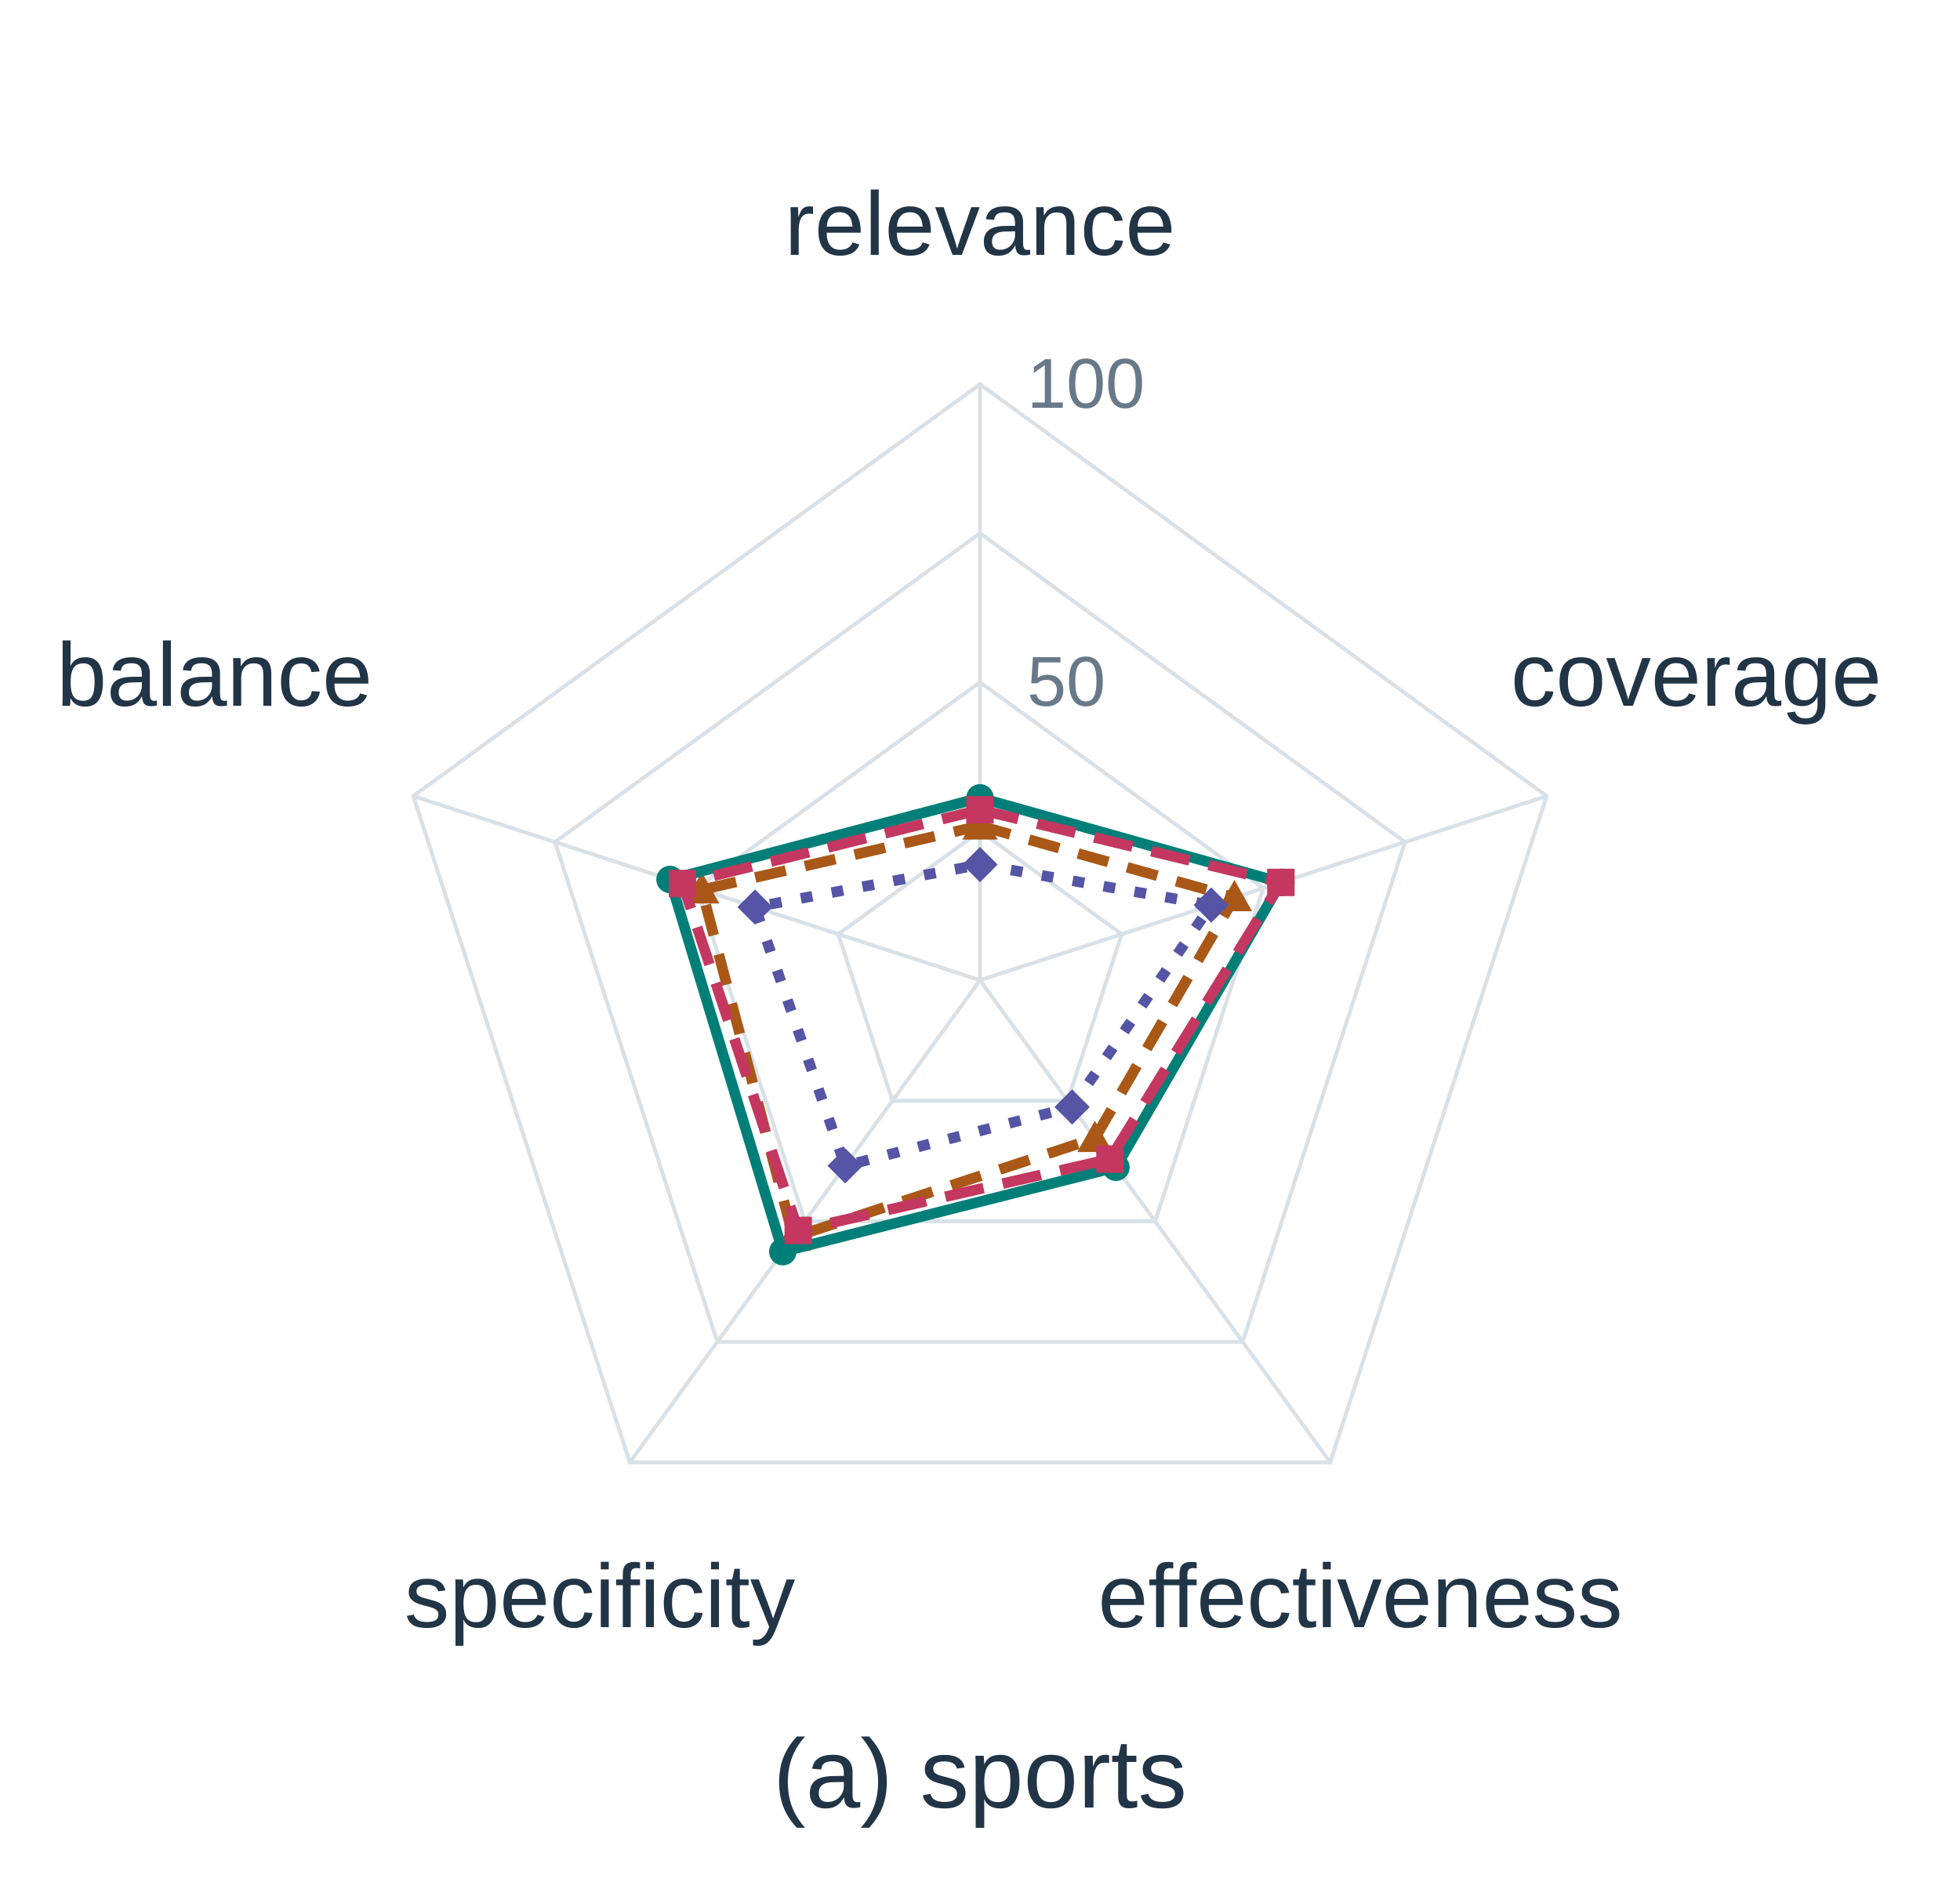
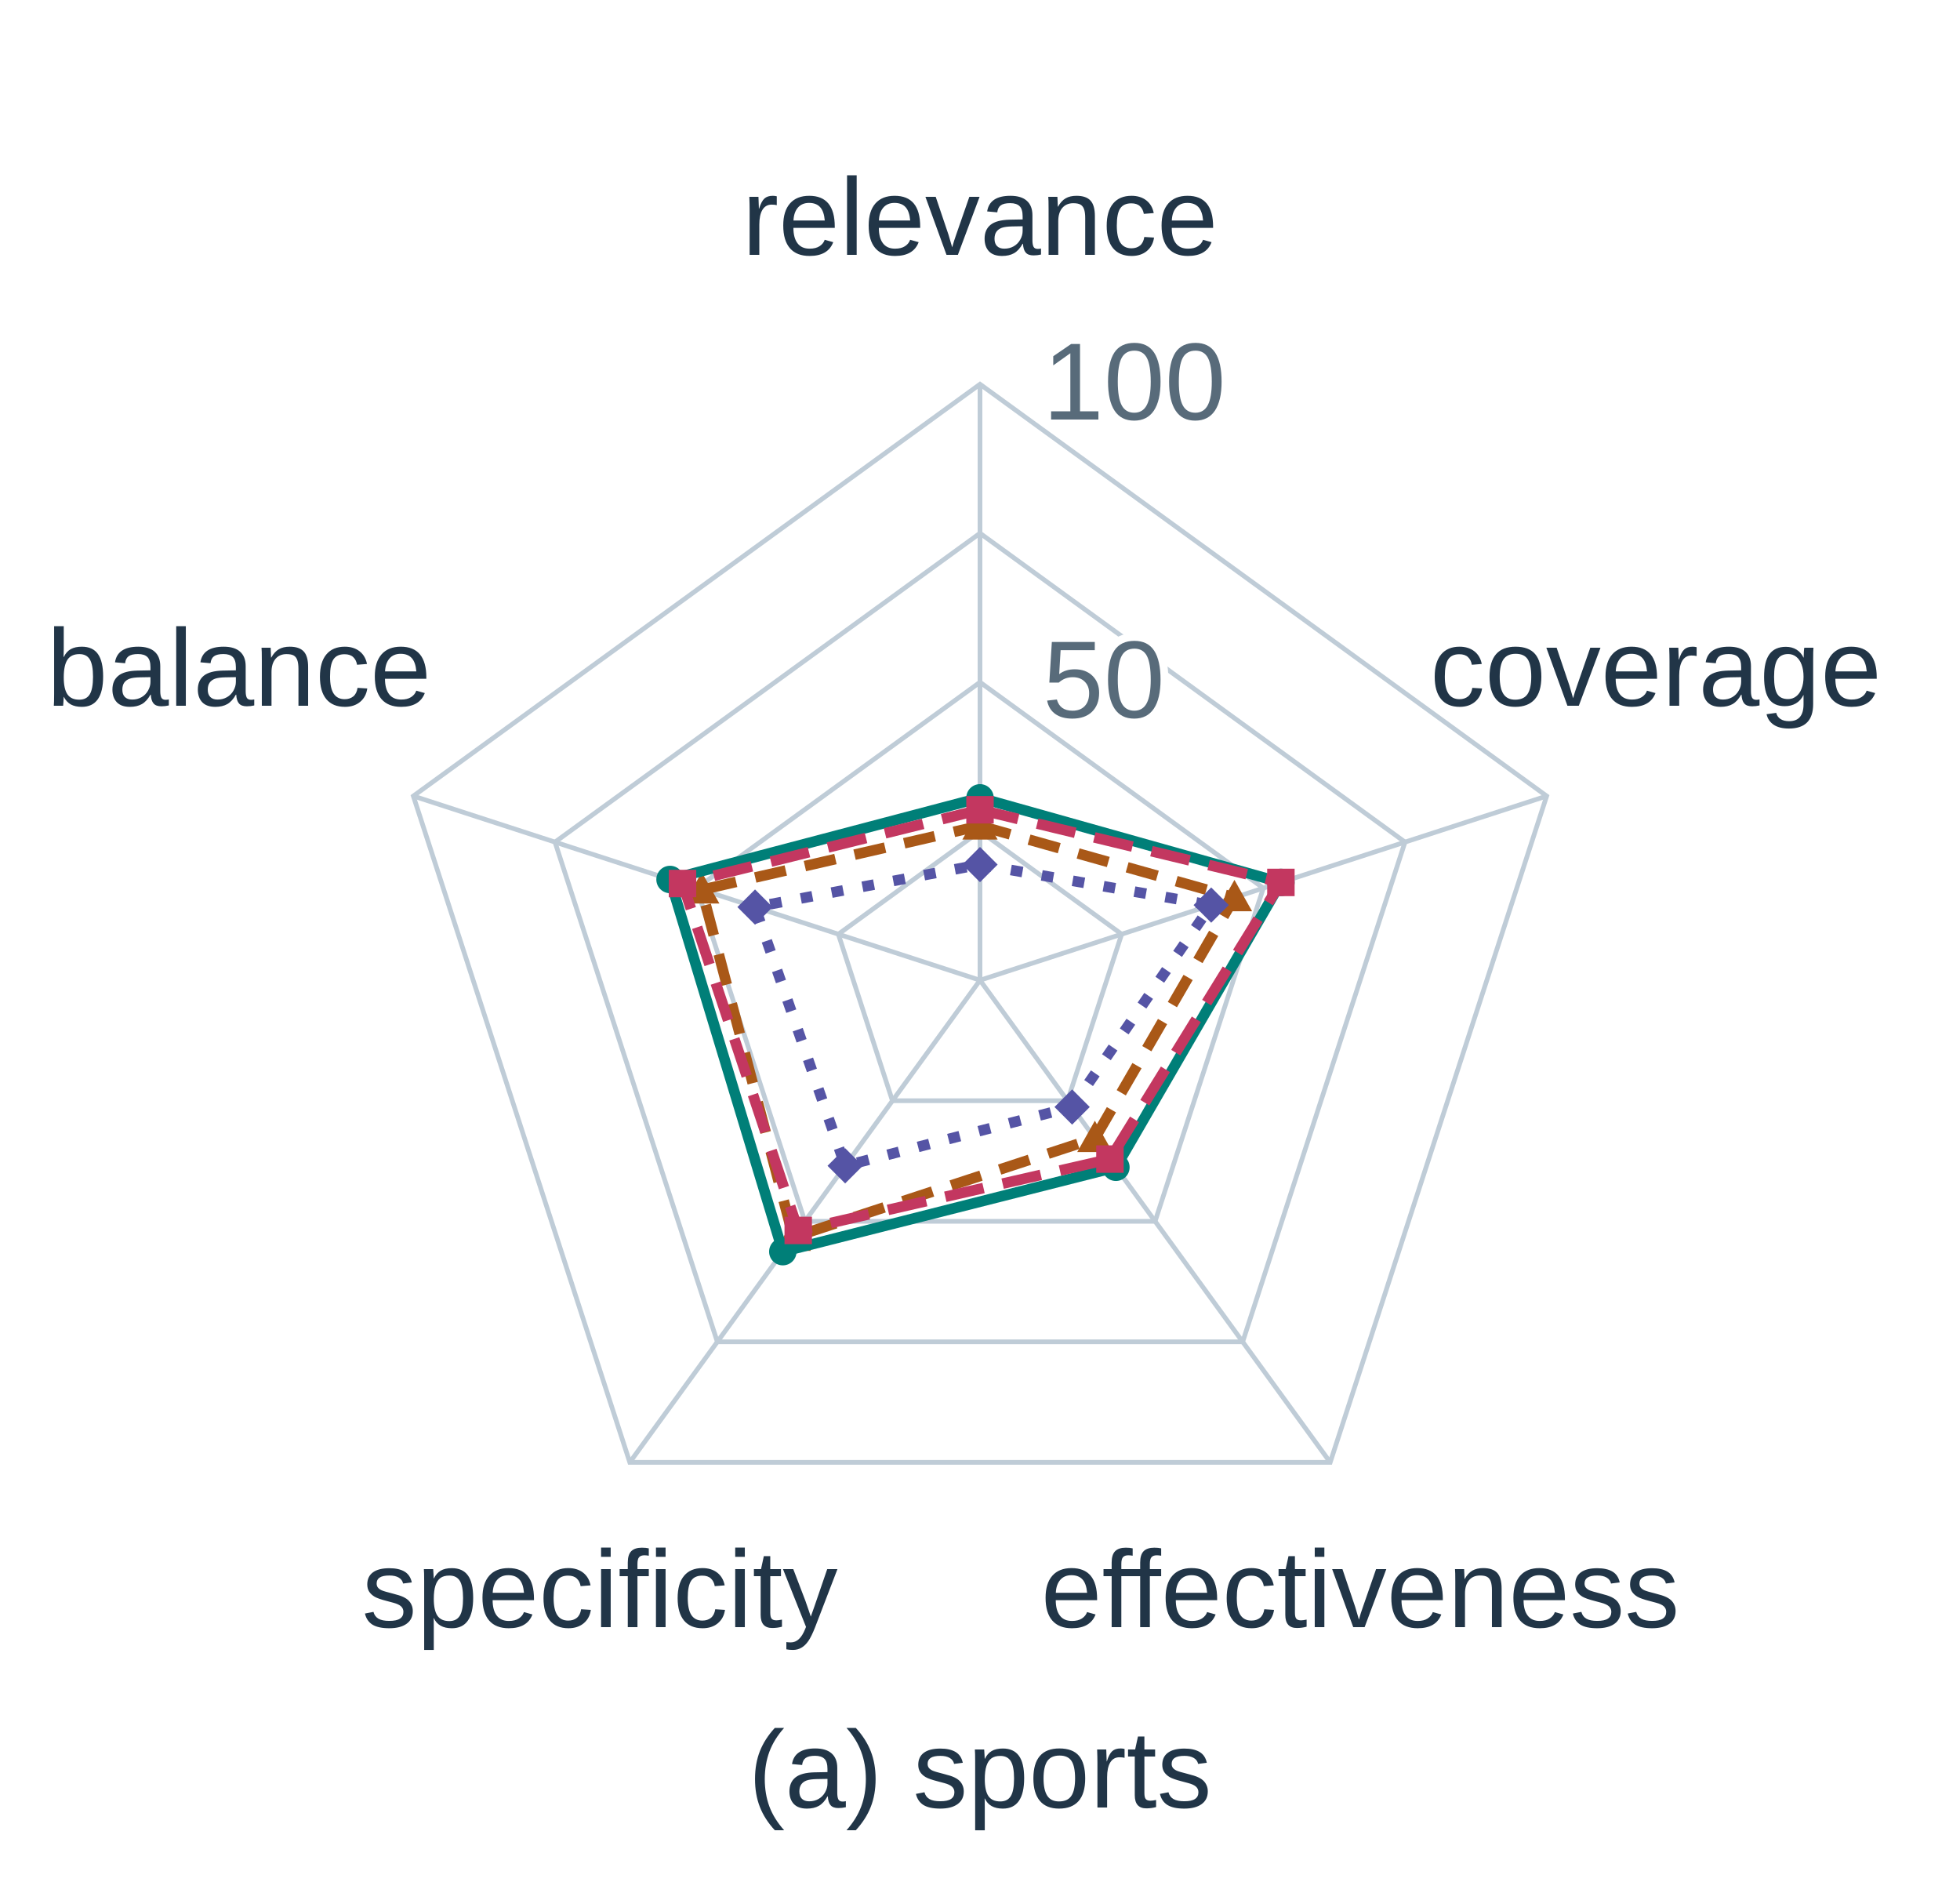
<svg xmlns="http://www.w3.org/2000/svg" width="500" height="480" viewBox="0 0 500 480">
  <rect width="100%" height="100%" fill="white" />
  <g font-family="Arial, sans-serif" font-weight="400">
+     <style>polygon[stroke="#d9e1e7"], line[stroke="#d9e1e7"] { stroke: #bfccd7; stroke-width: 1.2; }</style>
    <polygon points="250.00,212.00 286.14,238.26 272.34,280.74 227.66,280.74 213.86,238.26" fill="none" stroke="#d9e1e7" stroke-width="1" />
    <polygon points="250.00,174.00 322.28,226.51 294.67,311.49 205.33,311.49 177.72,226.51" fill="none" stroke="#d9e1e7" stroke-width="1" />
    <polygon points="250.00,136.00 358.42,214.77 317.01,342.23 182.99,342.23 141.58,214.77" fill="none" stroke="#d9e1e7" stroke-width="1" />
    <polygon points="250.00,98.00 394.56,203.03 339.34,372.97 160.66,372.97 105.44,203.03" fill="none" stroke="#d9e1e7" stroke-width="1" />
    <line x1="250" y1="250" x2="250.00" y2="98.00" stroke="#d9e1e7" stroke-width="1" />
    <line x1="250" y1="250" x2="394.56" y2="203.03" stroke="#d9e1e7" stroke-width="1" />
    <line x1="250" y1="250" x2="339.34" y2="372.97" stroke="#d9e1e7" stroke-width="1" />
    <line x1="250" y1="250" x2="160.66" y2="372.97" stroke="#d9e1e7" stroke-width="1" />
    <line x1="250" y1="250" x2="105.44" y2="203.03" stroke="#d9e1e7" stroke-width="1" />
    <polygon points="250.00,210.63 314.91,228.91 279.30,290.33 202.38,315.54 179.02,226.94" fill="none" stroke="#a95817" stroke-width="2.7" stroke-dasharray="8 5" stroke-linejoin="round" />
    <polygon points="250.00,206.13 254.50,214.13 245.50,214.13" fill="#a95817" />
    <polygon points="314.91,224.41 319.41,232.41 310.41,232.41" fill="#a95817" />
    <polygon points="279.30,285.83 283.80,293.83 274.80,293.83" fill="#a95817" />
    <polygon points="202.38,311.04 206.88,319.04 197.88,319.04" fill="#a95817" />
    <polygon points="179.02,222.44 183.52,230.44 174.52,230.44" fill="#a95817" />
    <polygon points="250.00,220.51 308.98,230.84 273.50,282.34 215.60,297.34 192.61,231.35" fill="none" stroke="#5554a5" stroke-width="2.7" stroke-dasharray="3 5" stroke-linejoin="round" />
    <polygon points="250.00,216.01 254.50,220.51 250.00,225.01 245.50,220.51" fill="#5554a5" />
    <polygon points="308.98,226.34 313.48,230.84 308.98,235.34 304.48,230.84" fill="#5554a5" />
    <polygon points="273.50,277.84 278.00,282.34 273.50,286.84 269.00,282.34" fill="#5554a5" />
    <polygon points="215.60,292.84 220.10,297.34 215.60,301.84 211.10,297.34" fill="#5554a5" />
    <polygon points="192.61,226.85 197.11,231.35 192.61,235.85 188.11,231.35" fill="#5554a5" />
    <polygon points="250.00,203.49 326.76,225.06 284.67,297.71 199.70,319.23 170.93,224.31" fill="none" stroke="#007f78" stroke-width="2.7" stroke-dasharray="" stroke-linejoin="round" />
    <circle cx="250.00" cy="203.49" r="3.5" fill="#007f78" />
    <circle cx="326.76" cy="225.06" r="3.5" fill="#007f78" />
    <circle cx="284.67" cy="297.71" r="3.5" fill="#007f78" />
    <circle cx="199.70" cy="319.23" r="3.5" fill="#007f78" />
    <circle cx="170.93" cy="224.31" r="3.5" fill="#007f78" />
    <polygon points="250.00,206.53 326.76,225.06 283.15,295.62 203.63,313.82 174.11,225.34" fill="none" stroke="#c33760" stroke-width="2.7" stroke-dasharray="10 5" stroke-linejoin="round" />
    <rect x="246.50" y="203.03" width="7" height="7" fill="#c33760" />
    <rect x="323.26" y="221.56" width="7" height="7" fill="#c33760" />
    <rect x="279.65" y="292.12" width="7" height="7" fill="#c33760" />
    <rect x="200.13" y="310.32" width="7" height="7" fill="#c33760" />
    <rect x="170.61" y="221.84" width="7" height="7" fill="#c33760" />
-     <text x="262.00" y="180.00" font-size="18" text-anchor="start" fill="#687989" stroke="white" stroke-width="4" paint-order="stroke">50</text>
-     <text x="262.00" y="104.00" font-size="18" text-anchor="start" fill="#687989" stroke="white" stroke-width="4" paint-order="stroke">100</text>
-     <text x="250.00" y="65.00" font-size="23" text-anchor="middle" fill="#213547">relevance</text>
-     <text x="480.00" y="180.00" font-size="23" text-anchor="end" fill="#213547">coverage</text>
-     <text x="347.00" y="415.00" font-size="23" text-anchor="middle" fill="#213547">effectiveness</text>
-     <text x="153.00" y="415.00" font-size="23" text-anchor="middle" fill="#213547">specificity</text>
-     <text x="95.00" y="180.00" font-size="23" text-anchor="end" fill="#213547">balance</text>
-     <text x="250.00" y="461.00" font-size="25" text-anchor="middle" fill="#213547">(a) sports</text>
+     <text x="266.00" y="183.00" font-size="28" text-anchor="start" fill="#586b7a" stroke="white" stroke-width="4" paint-order="stroke">50</text>
+     <text x="266.00" y="107.00" font-size="28" text-anchor="start" fill="#586b7a" stroke="white" stroke-width="4" paint-order="stroke">100</text>
+     <text x="250.00" y="65.00" font-size="28" text-anchor="middle" fill="#213547">relevance</text>
+     <text x="480.00" y="180.00" font-size="28" text-anchor="end" fill="#213547">coverage</text>
+     <text x="347.00" y="415.00" font-size="28" text-anchor="middle" fill="#213547">effectiveness</text>
+     <text x="153.00" y="415.00" font-size="28" text-anchor="middle" fill="#213547">specificity</text>
+     <text x="110.00" y="180.00" font-size="28" text-anchor="end" fill="#213547">balance</text>
+     <text x="250.00" y="461.00" font-size="28" text-anchor="middle" fill="#213547">(a) sports</text>
  </g>
</svg>
